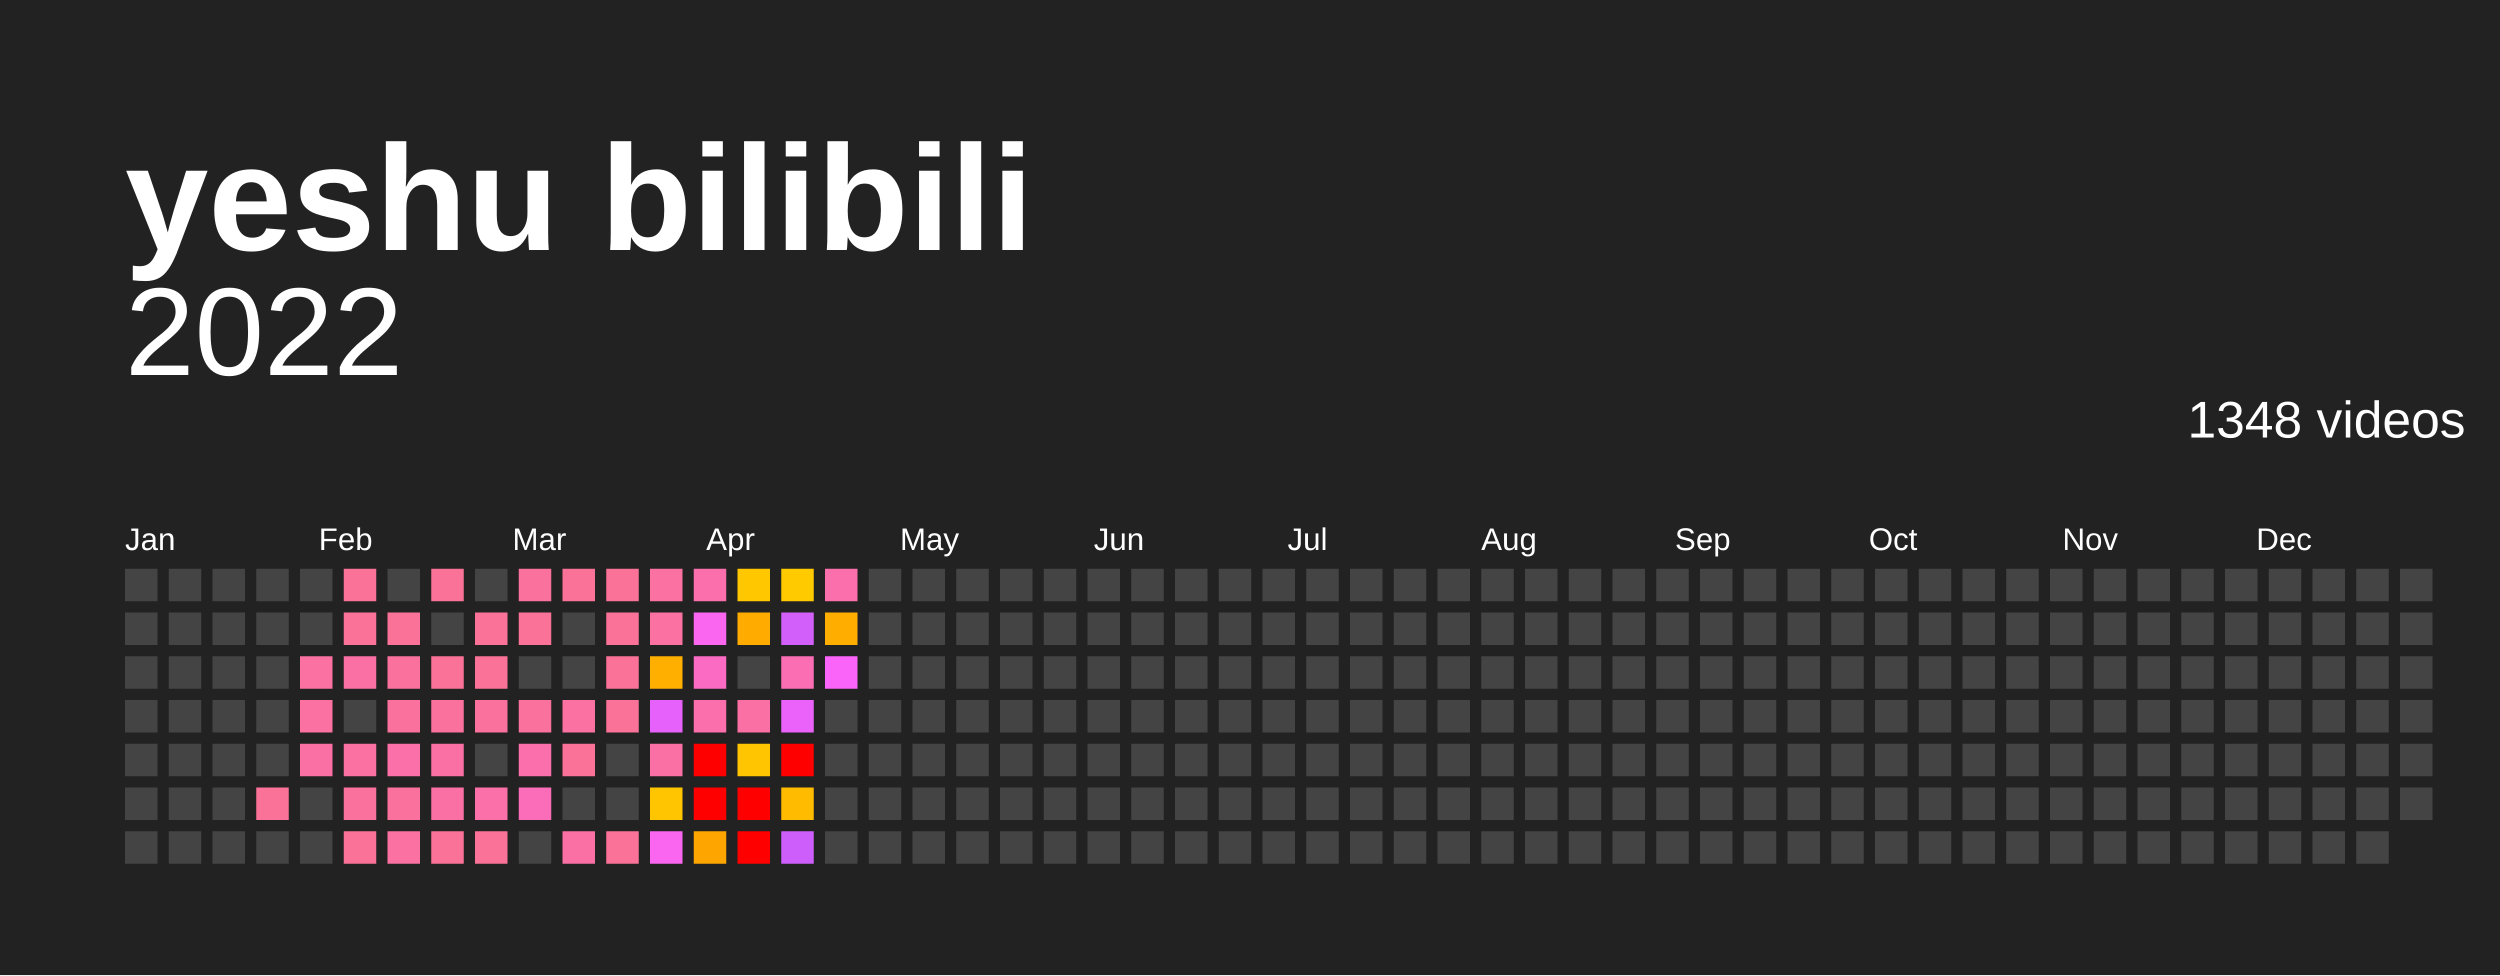
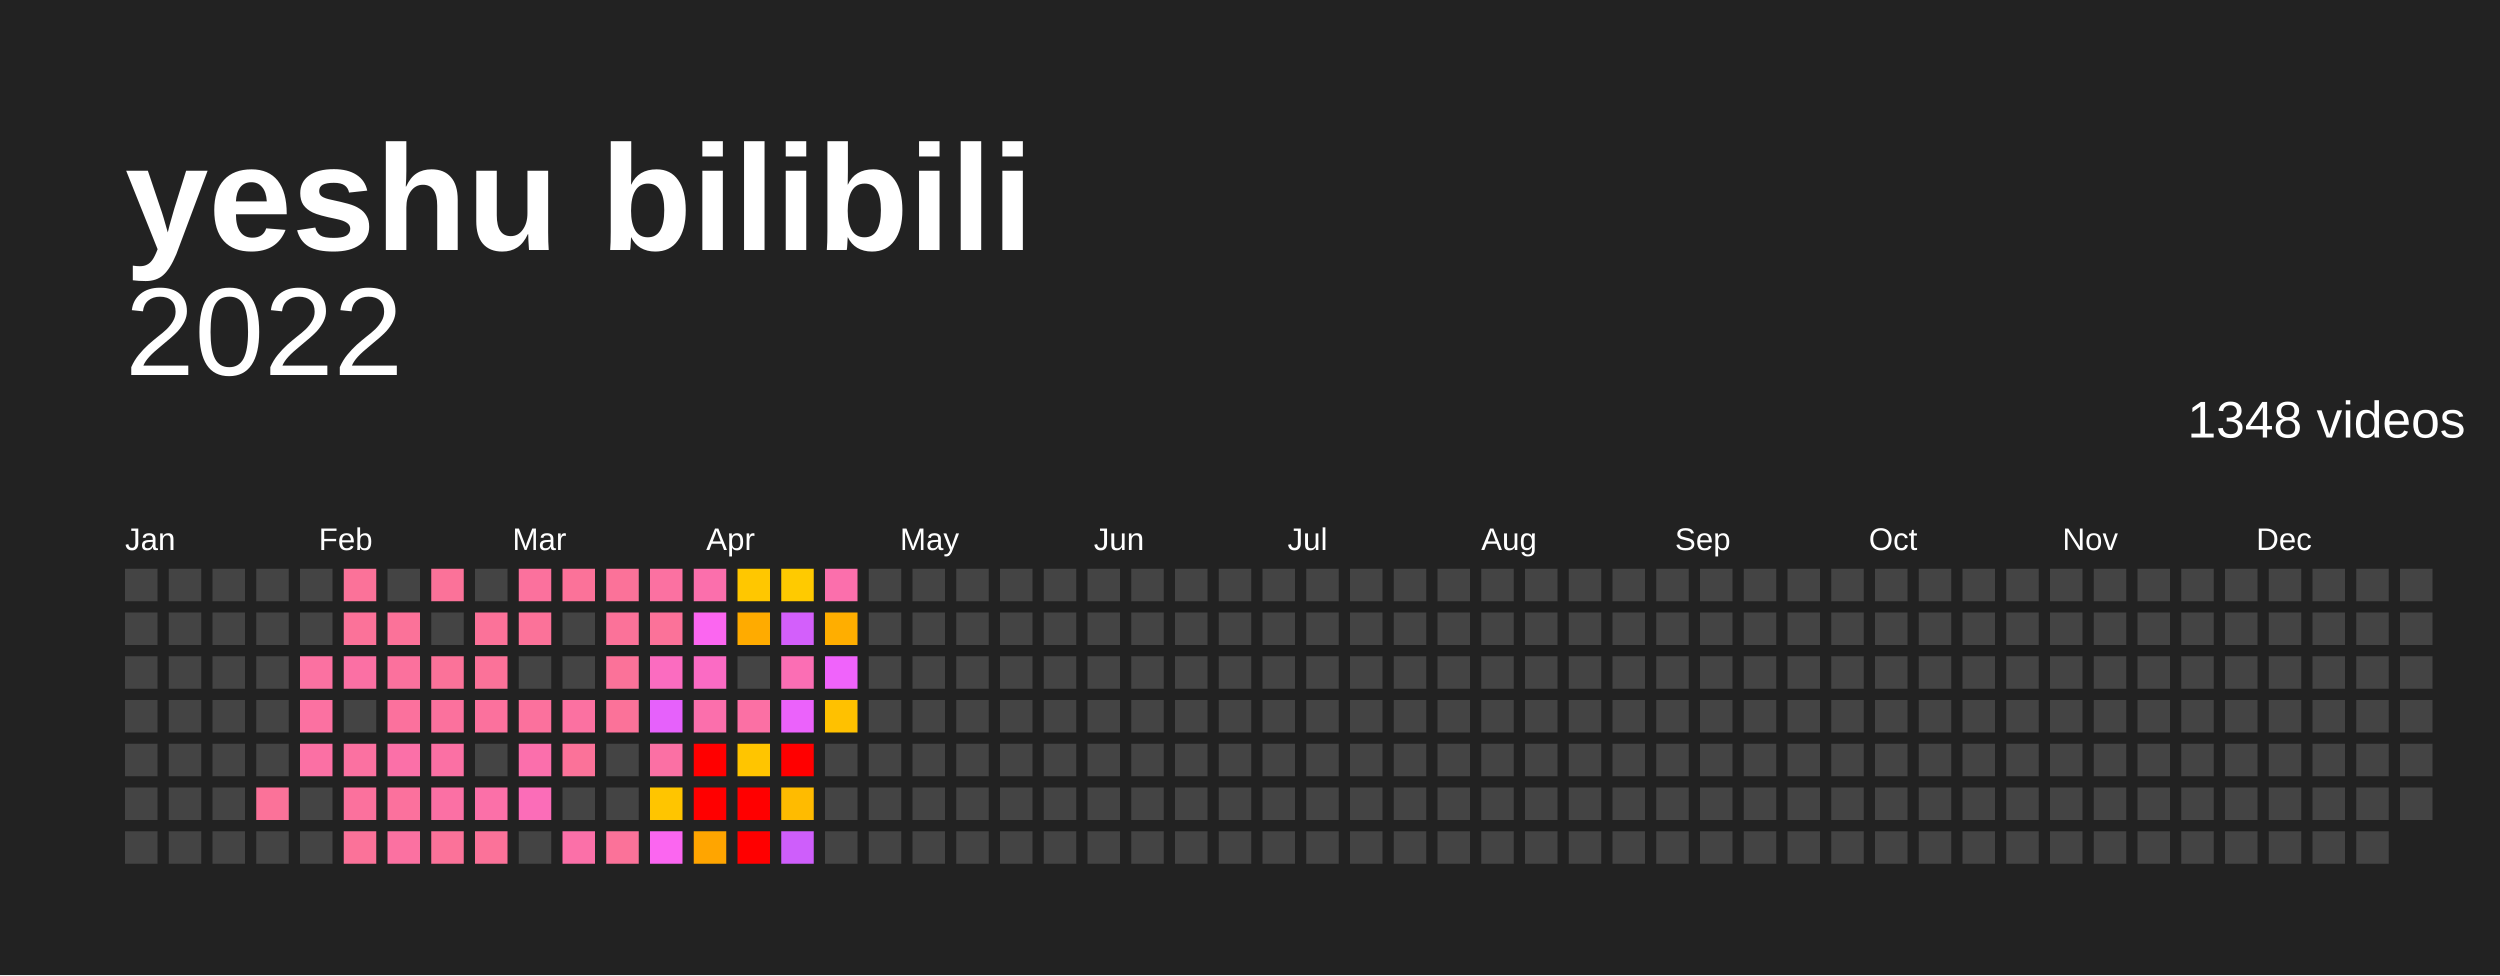
<svg xmlns="http://www.w3.org/2000/svg" baseProfile="full" height="78mm" version="1.1" viewBox="0,0,200,78" width="200mm">
  <defs />
  <rect fill="#222222" height="78" width="200" x="0" y="0" />
  <text fill="#FFFFFF" style="font-size:12px; font-family:Arial; font-weight:bold;" x="10" y="20">yeshu bilibili</text>
  <text alignment-baseline="hanging" fill="#FFFFFF" style="font-size:10.0px; font-family:Arial;" x="10" y="30">2022</text>
  <text alignment-baseline="hanging" fill="#FFFFFF" style="font-size:4.125px; font-family:Arial;" x="175" y="35">1348 videos</text>
  <text fill="#FFFFFF" style="font-size:2.5px; font-family:Arial" x="10.0" y="44">Jan</text>
  <text fill="#FFFFFF" style="font-size:2.5px; font-family:Arial" x="25.5" y="44">Feb</text>
  <text fill="#FFFFFF" style="font-size:2.5px; font-family:Arial" x="41.0" y="44">Mar</text>
  <text fill="#FFFFFF" style="font-size:2.5px; font-family:Arial" x="56.5" y="44">Apr</text>
  <text fill="#FFFFFF" style="font-size:2.5px; font-family:Arial" x="72.0" y="44">May</text>
  <text fill="#FFFFFF" style="font-size:2.5px; font-family:Arial" x="87.5" y="44">Jun</text>
  <text fill="#FFFFFF" style="font-size:2.5px; font-family:Arial" x="103.0" y="44">Jul</text>
  <text fill="#FFFFFF" style="font-size:2.5px; font-family:Arial" x="118.5" y="44">Aug</text>
  <text fill="#FFFFFF" style="font-size:2.5px; font-family:Arial" x="134.0" y="44">Sep</text>
  <text fill="#FFFFFF" style="font-size:2.5px; font-family:Arial" x="149.5" y="44">Oct</text>
  <text fill="#FFFFFF" style="font-size:2.5px; font-family:Arial" x="165.0" y="44">Nov</text>
  <text fill="#FFFFFF" style="font-size:2.5px; font-family:Arial" x="180.5" y="44">Dec</text>
  <rect fill="#444444" height="2.6" width="2.6" x="10.0" y="45.5" />
  <rect fill="#444444" height="2.6" width="2.6" x="10.0" y="49.0" />
  <rect fill="#444444" height="2.6" width="2.6" x="10.0" y="52.5" />
  <rect fill="#444444" height="2.6" width="2.6" x="10.0" y="56.0" />
  <rect fill="#444444" height="2.6" width="2.6" x="10.0" y="59.5" />
  <rect fill="#444444" height="2.6" width="2.6" x="10.0" y="63.0" />
  <rect fill="#444444" height="2.6" width="2.6" x="10.0" y="66.5" />
  <rect fill="#444444" height="2.6" width="2.6" x="13.5" y="45.5" />
  <rect fill="#444444" height="2.6" width="2.6" x="13.5" y="49.0" />
  <rect fill="#444444" height="2.6" width="2.6" x="13.5" y="52.5" />
  <rect fill="#444444" height="2.6" width="2.6" x="13.5" y="56.0" />
  <rect fill="#444444" height="2.6" width="2.6" x="13.5" y="59.5" />
  <rect fill="#444444" height="2.6" width="2.6" x="13.5" y="63.0" />
  <rect fill="#444444" height="2.6" width="2.6" x="13.5" y="66.5" />
  <rect fill="#444444" height="2.6" width="2.6" x="17.0" y="45.5" />
  <rect fill="#444444" height="2.6" width="2.6" x="17.0" y="49.0" />
  <rect fill="#444444" height="2.6" width="2.6" x="17.0" y="52.5" />
  <rect fill="#444444" height="2.6" width="2.6" x="17.0" y="56.0" />
  <rect fill="#444444" height="2.6" width="2.6" x="17.0" y="59.5" />
  <rect fill="#444444" height="2.6" width="2.6" x="17.0" y="63.0" />
  <rect fill="#444444" height="2.6" width="2.6" x="17.0" y="66.5" />
  <rect fill="#444444" height="2.6" width="2.6" x="20.5" y="45.5" />
  <rect fill="#444444" height="2.6" width="2.6" x="20.5" y="49.0" />
  <rect fill="#444444" height="2.6" width="2.6" x="20.5" y="52.5" />
  <rect fill="#444444" height="2.6" width="2.6" x="20.5" y="56.0" />
  <rect fill="#444444" height="2.6" width="2.6" x="20.5" y="59.5" />
  <rect fill="#fb7299" height="2.6" width="2.6" x="20.5" y="63.0" />
  <rect fill="#444444" height="2.6" width="2.6" x="20.5" y="66.5" />
  <rect fill="#444444" height="2.6" width="2.6" x="24.0" y="45.5" />
  <rect fill="#444444" height="2.6" width="2.6" x="24.0" y="49.0" />
  <rect fill="#fb71a1" height="2.6" width="2.6" x="24.0" y="52.5" />
  <rect fill="#fb71a1" height="2.6" width="2.6" x="24.0" y="56.0" />
  <rect fill="#fb70a4" height="2.6" width="2.6" x="24.0" y="59.5" />
  <rect fill="#444444" height="2.6" width="2.6" x="24.0" y="63.0" />
  <rect fill="#444444" height="2.6" width="2.6" x="24.0" y="66.5" />
  <rect fill="#fb7299" height="2.6" width="2.6" x="27.5" y="45.5" />
  <rect fill="#fb7299" height="2.6" width="2.6" x="27.5" y="49.0" />
  <rect fill="#fb70a4" height="2.6" width="2.6" x="27.5" y="52.5" />
  <rect fill="#444444" height="2.6" width="2.6" x="27.5" y="56.0" />
  <rect fill="#fb71a1" height="2.6" width="2.6" x="27.5" y="59.5" />
  <rect fill="#fb719d" height="2.6" width="2.6" x="27.5" y="63.0" />
  <rect fill="#fb7299" height="2.6" width="2.6" x="27.5" y="66.5" />
  <rect fill="#444444" height="2.6" width="2.6" x="31.0" y="45.5" />
  <rect fill="#fb7299" height="2.6" width="2.6" x="31.0" y="49.0" />
  <rect fill="#fb719d" height="2.6" width="2.6" x="31.0" y="52.5" />
  <rect fill="#fb719d" height="2.6" width="2.6" x="31.0" y="56.0" />
  <rect fill="#fb70a8" height="2.6" width="2.6" x="31.0" y="59.5" />
  <rect fill="#fb719d" height="2.6" width="2.6" x="31.0" y="63.0" />
  <rect fill="#fb71a1" height="2.6" width="2.6" x="31.0" y="66.5" />
  <rect fill="#fb7299" height="2.6" width="2.6" x="34.5" y="45.5" />
  <rect fill="#444444" height="2.6" width="2.6" x="34.5" y="49.0" />
  <rect fill="#fb7299" height="2.6" width="2.6" x="34.5" y="52.5" />
  <rect fill="#fb719d" height="2.6" width="2.6" x="34.5" y="56.0" />
  <rect fill="#fb70a4" height="2.6" width="2.6" x="34.5" y="59.5" />
  <rect fill="#fb70a4" height="2.6" width="2.6" x="34.5" y="63.0" />
  <rect fill="#fb7299" height="2.6" width="2.6" x="34.5" y="66.5" />
  <rect fill="#444444" height="2.6" width="2.6" x="38.0" y="45.5" />
  <rect fill="#fb7299" height="2.6" width="2.6" x="38.0" y="49.0" />
  <rect fill="#fb7299" height="2.6" width="2.6" x="38.0" y="52.5" />
  <rect fill="#fb719d" height="2.6" width="2.6" x="38.0" y="56.0" />
  <rect fill="#444444" height="2.6" width="2.6" x="38.0" y="59.5" />
  <rect fill="#fb70a8" height="2.6" width="2.6" x="38.0" y="63.0" />
  <rect fill="#fb7299" height="2.6" width="2.6" x="38.0" y="66.5" />
  <rect fill="#fb719d" height="2.6" width="2.6" x="41.5" y="45.5" />
  <rect fill="#fb7299" height="2.6" width="2.6" x="41.5" y="49.0" />
  <rect fill="#444444" height="2.6" width="2.6" x="41.5" y="52.5" />
  <rect fill="#fb719d" height="2.6" width="2.6" x="41.5" y="56.0" />
  <rect fill="#fb6fac" height="2.6" width="2.6" x="41.5" y="59.5" />
  <rect fill="#fb6db8" height="2.6" width="2.6" x="41.5" y="63.0" />
  <rect fill="#444444" height="2.6" width="2.6" x="41.5" y="66.5" />
  <rect fill="#fb7299" height="2.6" width="2.6" x="45.0" y="45.5" />
  <rect fill="#444444" height="2.6" width="2.6" x="45.0" y="49.0" />
  <rect fill="#444444" height="2.6" width="2.6" x="45.0" y="52.5" />
  <rect fill="#fb71a1" height="2.6" width="2.6" x="45.0" y="56.0" />
  <rect fill="#fb7299" height="2.6" width="2.6" x="45.0" y="59.5" />
  <rect fill="#444444" height="2.6" width="2.6" x="45.0" y="63.0" />
-   <rect fill="#fb70a4" height="2.6" width="2.6" x="45.0" y="66.5" />
+   <rect fill="#fb70a8" height="2.6" width="2.6" x="45.0" y="66.5" />
  <rect fill="#fb7299" height="2.6" width="2.6" x="48.5" y="45.5" />
  <rect fill="#fb7299" height="2.6" width="2.6" x="48.5" y="49.0" />
  <rect fill="#fb7299" height="2.6" width="2.6" x="48.5" y="52.5" />
  <rect fill="#fb7299" height="2.6" width="2.6" x="48.5" y="56.0" />
  <rect fill="#444444" height="2.6" width="2.6" x="48.5" y="59.5" />
  <rect fill="#444444" height="2.6" width="2.6" x="48.5" y="63.0" />
  <rect fill="#fb7299" height="2.6" width="2.6" x="48.5" y="66.5" />
  <rect fill="#fb71a1" height="2.6" width="2.6" x="52.0" y="45.5" />
-   <rect fill="#fb71a1" height="2.6" width="2.6" x="52.0" y="49.0" />
-   <rect fill="#ffaf00" height="2.6" width="2.6" x="52.0" y="52.5" />
+   <rect fill="#fb7299" height="2.6" width="2.6" x="52.0" y="49.0" />
+   <rect fill="#fb6cc0" height="2.6" width="2.6" x="52.0" y="52.5" />
  <rect fill="#e661fb" height="2.6" width="2.6" x="52.0" y="56.0" />
  <rect fill="#fb70a4" height="2.6" width="2.6" x="52.0" y="59.5" />
  <rect fill="#ffc500" height="2.6" width="2.6" x="52.0" y="63.0" />
  <rect fill="#fb66f0" height="2.6" width="2.6" x="52.0" y="66.5" />
  <rect fill="#fb6fac" height="2.6" width="2.6" x="55.5" y="45.5" />
  <rect fill="#fb66f0" height="2.6" width="2.6" x="55.5" y="49.0" />
  <rect fill="#fb6bc4" height="2.6" width="2.6" x="55.5" y="52.5" />
  <rect fill="#fb6fac" height="2.6" width="2.6" x="55.5" y="56.0" />
  <rect fill="red" height="2.6" width="2.6" x="55.5" y="59.5" />
  <rect fill="red" height="2.6" width="2.6" x="55.5" y="63.0" />
  <rect fill="#ffa500" height="2.6" width="2.6" x="55.5" y="66.5" />
  <rect fill="#ffc700" height="2.6" width="2.6" x="59.0" y="45.5" />
  <rect fill="#ffab00" height="2.6" width="2.6" x="59.0" y="49.0" />
  <rect fill="#444444" height="2.6" width="2.6" x="59.0" y="52.5" />
  <rect fill="#fb70a4" height="2.6" width="2.6" x="59.0" y="56.0" />
  <rect fill="#ffc500" height="2.6" width="2.6" x="59.0" y="59.5" />
  <rect fill="red" height="2.6" width="2.6" x="59.0" y="63.0" />
  <rect fill="red" height="2.6" width="2.6" x="59.0" y="66.5" />
  <rect fill="#ffca00" height="2.6" width="2.6" x="62.5" y="45.5" />
  <rect fill="#d35ffb" height="2.6" width="2.6" x="62.5" y="49.0" />
  <rect fill="#fb6eb4" height="2.6" width="2.6" x="62.5" y="52.5" />
  <rect fill="#eb62fb" height="2.6" width="2.6" x="62.5" y="56.0" />
  <rect fill="red" height="2.6" width="2.6" x="62.5" y="59.5" />
  <rect fill="#ffbb00" height="2.6" width="2.6" x="62.5" y="63.0" />
  <rect fill="#ce5efb" height="2.6" width="2.6" x="62.5" y="66.5" />
  <rect fill="#fb6fac" height="2.6" width="2.6" x="66.0" y="45.5" />
  <rect fill="#ffae00" height="2.6" width="2.6" x="66.0" y="49.0" />
-   <rect fill="#fb64f9" height="2.6" width="2.6" x="66.0" y="52.5" />
-   <rect fill="#444444" height="2.6" width="2.6" x="66.0" y="56.0" />
+   <rect fill="#f063fb" height="2.6" width="2.6" x="66.0" y="52.5" />
+   <rect fill="#ffc100" height="2.6" width="2.6" x="66.0" y="56.0" />
  <rect fill="#444444" height="2.6" width="2.6" x="66.0" y="59.5" />
  <rect fill="#444444" height="2.6" width="2.6" x="66.0" y="63.0" />
  <rect fill="#444444" height="2.6" width="2.6" x="66.0" y="66.5" />
  <rect fill="#444444" height="2.6" width="2.6" x="69.5" y="45.5" />
  <rect fill="#444444" height="2.6" width="2.6" x="69.5" y="49.0" />
  <rect fill="#444444" height="2.6" width="2.6" x="69.5" y="52.5" />
  <rect fill="#444444" height="2.6" width="2.6" x="69.5" y="56.0" />
  <rect fill="#444444" height="2.6" width="2.6" x="69.5" y="59.5" />
  <rect fill="#444444" height="2.6" width="2.6" x="69.5" y="63.0" />
  <rect fill="#444444" height="2.6" width="2.6" x="69.5" y="66.5" />
  <rect fill="#444444" height="2.6" width="2.6" x="73.0" y="45.5" />
  <rect fill="#444444" height="2.6" width="2.6" x="73.0" y="49.0" />
  <rect fill="#444444" height="2.6" width="2.6" x="73.0" y="52.5" />
  <rect fill="#444444" height="2.6" width="2.6" x="73.0" y="56.0" />
  <rect fill="#444444" height="2.6" width="2.6" x="73.0" y="59.5" />
  <rect fill="#444444" height="2.6" width="2.6" x="73.0" y="63.0" />
  <rect fill="#444444" height="2.6" width="2.6" x="73.0" y="66.5" />
  <rect fill="#444444" height="2.6" width="2.6" x="76.5" y="45.5" />
  <rect fill="#444444" height="2.6" width="2.6" x="76.5" y="49.0" />
  <rect fill="#444444" height="2.6" width="2.6" x="76.5" y="52.5" />
  <rect fill="#444444" height="2.6" width="2.6" x="76.5" y="56.0" />
  <rect fill="#444444" height="2.6" width="2.6" x="76.5" y="59.5" />
  <rect fill="#444444" height="2.6" width="2.6" x="76.5" y="63.0" />
  <rect fill="#444444" height="2.6" width="2.6" x="76.5" y="66.5" />
  <rect fill="#444444" height="2.6" width="2.6" x="80.0" y="45.5" />
  <rect fill="#444444" height="2.6" width="2.6" x="80.0" y="49.0" />
  <rect fill="#444444" height="2.6" width="2.6" x="80.0" y="52.5" />
  <rect fill="#444444" height="2.6" width="2.6" x="80.0" y="56.0" />
  <rect fill="#444444" height="2.6" width="2.6" x="80.0" y="59.5" />
  <rect fill="#444444" height="2.6" width="2.6" x="80.0" y="63.0" />
  <rect fill="#444444" height="2.6" width="2.6" x="80.0" y="66.5" />
  <rect fill="#444444" height="2.6" width="2.6" x="83.5" y="45.5" />
  <rect fill="#444444" height="2.6" width="2.6" x="83.5" y="49.0" />
  <rect fill="#444444" height="2.6" width="2.6" x="83.5" y="52.5" />
  <rect fill="#444444" height="2.6" width="2.6" x="83.5" y="56.0" />
  <rect fill="#444444" height="2.6" width="2.6" x="83.5" y="59.5" />
  <rect fill="#444444" height="2.6" width="2.6" x="83.5" y="63.0" />
  <rect fill="#444444" height="2.6" width="2.6" x="83.5" y="66.5" />
  <rect fill="#444444" height="2.6" width="2.6" x="87.0" y="45.5" />
  <rect fill="#444444" height="2.6" width="2.6" x="87.0" y="49.0" />
  <rect fill="#444444" height="2.6" width="2.6" x="87.0" y="52.5" />
  <rect fill="#444444" height="2.6" width="2.6" x="87.0" y="56.0" />
  <rect fill="#444444" height="2.6" width="2.6" x="87.0" y="59.5" />
  <rect fill="#444444" height="2.6" width="2.6" x="87.0" y="63.0" />
  <rect fill="#444444" height="2.6" width="2.6" x="87.0" y="66.5" />
  <rect fill="#444444" height="2.6" width="2.6" x="90.5" y="45.5" />
  <rect fill="#444444" height="2.6" width="2.6" x="90.5" y="49.0" />
  <rect fill="#444444" height="2.6" width="2.6" x="90.5" y="52.5" />
  <rect fill="#444444" height="2.6" width="2.6" x="90.5" y="56.0" />
  <rect fill="#444444" height="2.6" width="2.6" x="90.5" y="59.5" />
  <rect fill="#444444" height="2.6" width="2.6" x="90.5" y="63.0" />
  <rect fill="#444444" height="2.6" width="2.6" x="90.5" y="66.5" />
  <rect fill="#444444" height="2.6" width="2.6" x="94.0" y="45.5" />
  <rect fill="#444444" height="2.6" width="2.6" x="94.0" y="49.0" />
  <rect fill="#444444" height="2.6" width="2.6" x="94.0" y="52.5" />
  <rect fill="#444444" height="2.6" width="2.6" x="94.0" y="56.0" />
  <rect fill="#444444" height="2.6" width="2.6" x="94.0" y="59.5" />
  <rect fill="#444444" height="2.6" width="2.6" x="94.0" y="63.0" />
  <rect fill="#444444" height="2.6" width="2.6" x="94.0" y="66.5" />
  <rect fill="#444444" height="2.6" width="2.6" x="97.5" y="45.5" />
  <rect fill="#444444" height="2.6" width="2.6" x="97.5" y="49.0" />
  <rect fill="#444444" height="2.6" width="2.6" x="97.5" y="52.5" />
  <rect fill="#444444" height="2.6" width="2.6" x="97.5" y="56.0" />
  <rect fill="#444444" height="2.6" width="2.6" x="97.5" y="59.5" />
  <rect fill="#444444" height="2.6" width="2.6" x="97.5" y="63.0" />
  <rect fill="#444444" height="2.6" width="2.6" x="97.5" y="66.5" />
  <rect fill="#444444" height="2.6" width="2.6" x="101.0" y="45.5" />
  <rect fill="#444444" height="2.6" width="2.6" x="101.0" y="49.0" />
  <rect fill="#444444" height="2.6" width="2.6" x="101.0" y="52.5" />
  <rect fill="#444444" height="2.6" width="2.6" x="101.0" y="56.0" />
  <rect fill="#444444" height="2.6" width="2.6" x="101.0" y="59.5" />
  <rect fill="#444444" height="2.6" width="2.6" x="101.0" y="63.0" />
  <rect fill="#444444" height="2.6" width="2.6" x="101.0" y="66.5" />
  <rect fill="#444444" height="2.6" width="2.6" x="104.5" y="45.5" />
  <rect fill="#444444" height="2.6" width="2.6" x="104.5" y="49.0" />
  <rect fill="#444444" height="2.6" width="2.6" x="104.5" y="52.5" />
  <rect fill="#444444" height="2.6" width="2.6" x="104.5" y="56.0" />
  <rect fill="#444444" height="2.6" width="2.6" x="104.5" y="59.5" />
  <rect fill="#444444" height="2.6" width="2.6" x="104.5" y="63.0" />
  <rect fill="#444444" height="2.6" width="2.6" x="104.5" y="66.5" />
  <rect fill="#444444" height="2.6" width="2.6" x="108.0" y="45.5" />
  <rect fill="#444444" height="2.6" width="2.6" x="108.0" y="49.0" />
  <rect fill="#444444" height="2.6" width="2.6" x="108.0" y="52.5" />
  <rect fill="#444444" height="2.6" width="2.6" x="108.0" y="56.0" />
  <rect fill="#444444" height="2.6" width="2.6" x="108.0" y="59.5" />
  <rect fill="#444444" height="2.6" width="2.6" x="108.0" y="63.0" />
  <rect fill="#444444" height="2.6" width="2.6" x="108.0" y="66.5" />
  <rect fill="#444444" height="2.6" width="2.6" x="111.5" y="45.5" />
  <rect fill="#444444" height="2.6" width="2.6" x="111.5" y="49.0" />
  <rect fill="#444444" height="2.6" width="2.6" x="111.5" y="52.5" />
  <rect fill="#444444" height="2.6" width="2.6" x="111.5" y="56.0" />
  <rect fill="#444444" height="2.6" width="2.6" x="111.5" y="59.5" />
  <rect fill="#444444" height="2.6" width="2.6" x="111.5" y="63.0" />
  <rect fill="#444444" height="2.6" width="2.6" x="111.5" y="66.5" />
  <rect fill="#444444" height="2.6" width="2.6" x="115.0" y="45.5" />
  <rect fill="#444444" height="2.6" width="2.6" x="115.0" y="49.0" />
  <rect fill="#444444" height="2.6" width="2.6" x="115.0" y="52.5" />
  <rect fill="#444444" height="2.6" width="2.6" x="115.0" y="56.0" />
  <rect fill="#444444" height="2.6" width="2.6" x="115.0" y="59.5" />
  <rect fill="#444444" height="2.6" width="2.6" x="115.0" y="63.0" />
  <rect fill="#444444" height="2.6" width="2.6" x="115.0" y="66.5" />
  <rect fill="#444444" height="2.6" width="2.6" x="118.5" y="45.5" />
  <rect fill="#444444" height="2.6" width="2.6" x="118.5" y="49.0" />
  <rect fill="#444444" height="2.6" width="2.6" x="118.5" y="52.5" />
  <rect fill="#444444" height="2.6" width="2.6" x="118.5" y="56.0" />
  <rect fill="#444444" height="2.6" width="2.6" x="118.5" y="59.5" />
  <rect fill="#444444" height="2.6" width="2.6" x="118.5" y="63.0" />
  <rect fill="#444444" height="2.6" width="2.6" x="118.5" y="66.5" />
  <rect fill="#444444" height="2.6" width="2.6" x="122.0" y="45.5" />
  <rect fill="#444444" height="2.6" width="2.6" x="122.0" y="49.0" />
  <rect fill="#444444" height="2.6" width="2.6" x="122.0" y="52.5" />
  <rect fill="#444444" height="2.6" width="2.6" x="122.0" y="56.0" />
  <rect fill="#444444" height="2.6" width="2.6" x="122.0" y="59.5" />
  <rect fill="#444444" height="2.6" width="2.6" x="122.0" y="63.0" />
  <rect fill="#444444" height="2.6" width="2.6" x="122.0" y="66.5" />
  <rect fill="#444444" height="2.6" width="2.6" x="125.5" y="45.5" />
  <rect fill="#444444" height="2.6" width="2.6" x="125.5" y="49.0" />
  <rect fill="#444444" height="2.6" width="2.6" x="125.5" y="52.5" />
  <rect fill="#444444" height="2.6" width="2.6" x="125.5" y="56.0" />
  <rect fill="#444444" height="2.6" width="2.6" x="125.5" y="59.5" />
  <rect fill="#444444" height="2.6" width="2.6" x="125.5" y="63.0" />
  <rect fill="#444444" height="2.6" width="2.6" x="125.5" y="66.5" />
  <rect fill="#444444" height="2.6" width="2.6" x="129.0" y="45.5" />
  <rect fill="#444444" height="2.6" width="2.6" x="129.0" y="49.0" />
  <rect fill="#444444" height="2.6" width="2.6" x="129.0" y="52.5" />
  <rect fill="#444444" height="2.6" width="2.6" x="129.0" y="56.0" />
  <rect fill="#444444" height="2.6" width="2.6" x="129.0" y="59.5" />
  <rect fill="#444444" height="2.6" width="2.6" x="129.0" y="63.0" />
  <rect fill="#444444" height="2.6" width="2.6" x="129.0" y="66.5" />
  <rect fill="#444444" height="2.6" width="2.6" x="132.5" y="45.5" />
  <rect fill="#444444" height="2.6" width="2.6" x="132.5" y="49.0" />
  <rect fill="#444444" height="2.6" width="2.6" x="132.5" y="52.5" />
  <rect fill="#444444" height="2.6" width="2.6" x="132.5" y="56.0" />
  <rect fill="#444444" height="2.6" width="2.6" x="132.5" y="59.5" />
  <rect fill="#444444" height="2.6" width="2.6" x="132.5" y="63.0" />
  <rect fill="#444444" height="2.6" width="2.6" x="132.5" y="66.5" />
  <rect fill="#444444" height="2.6" width="2.6" x="136.0" y="45.5" />
  <rect fill="#444444" height="2.6" width="2.6" x="136.0" y="49.0" />
  <rect fill="#444444" height="2.6" width="2.6" x="136.0" y="52.5" />
  <rect fill="#444444" height="2.6" width="2.6" x="136.0" y="56.0" />
  <rect fill="#444444" height="2.6" width="2.6" x="136.0" y="59.5" />
  <rect fill="#444444" height="2.6" width="2.6" x="136.0" y="63.0" />
  <rect fill="#444444" height="2.6" width="2.6" x="136.0" y="66.5" />
  <rect fill="#444444" height="2.6" width="2.6" x="139.5" y="45.5" />
  <rect fill="#444444" height="2.6" width="2.6" x="139.5" y="49.0" />
  <rect fill="#444444" height="2.6" width="2.6" x="139.5" y="52.5" />
  <rect fill="#444444" height="2.6" width="2.6" x="139.5" y="56.0" />
  <rect fill="#444444" height="2.6" width="2.6" x="139.5" y="59.5" />
  <rect fill="#444444" height="2.6" width="2.6" x="139.5" y="63.0" />
  <rect fill="#444444" height="2.6" width="2.6" x="139.5" y="66.5" />
  <rect fill="#444444" height="2.6" width="2.6" x="143.0" y="45.5" />
  <rect fill="#444444" height="2.6" width="2.6" x="143.0" y="49.0" />
  <rect fill="#444444" height="2.6" width="2.6" x="143.0" y="52.5" />
  <rect fill="#444444" height="2.6" width="2.6" x="143.0" y="56.0" />
  <rect fill="#444444" height="2.6" width="2.6" x="143.0" y="59.5" />
  <rect fill="#444444" height="2.6" width="2.6" x="143.0" y="63.0" />
  <rect fill="#444444" height="2.6" width="2.6" x="143.0" y="66.5" />
  <rect fill="#444444" height="2.6" width="2.6" x="146.5" y="45.5" />
  <rect fill="#444444" height="2.6" width="2.6" x="146.5" y="49.0" />
  <rect fill="#444444" height="2.6" width="2.6" x="146.5" y="52.5" />
  <rect fill="#444444" height="2.6" width="2.6" x="146.5" y="56.0" />
  <rect fill="#444444" height="2.6" width="2.6" x="146.5" y="59.5" />
  <rect fill="#444444" height="2.6" width="2.6" x="146.5" y="63.0" />
  <rect fill="#444444" height="2.6" width="2.6" x="146.5" y="66.5" />
  <rect fill="#444444" height="2.6" width="2.6" x="150.0" y="45.5" />
  <rect fill="#444444" height="2.6" width="2.6" x="150.0" y="49.0" />
  <rect fill="#444444" height="2.6" width="2.6" x="150.0" y="52.5" />
  <rect fill="#444444" height="2.6" width="2.6" x="150.0" y="56.0" />
  <rect fill="#444444" height="2.6" width="2.6" x="150.0" y="59.5" />
  <rect fill="#444444" height="2.6" width="2.6" x="150.0" y="63.0" />
  <rect fill="#444444" height="2.6" width="2.6" x="150.0" y="66.5" />
  <rect fill="#444444" height="2.6" width="2.6" x="153.5" y="45.5" />
  <rect fill="#444444" height="2.6" width="2.6" x="153.5" y="49.0" />
  <rect fill="#444444" height="2.6" width="2.6" x="153.5" y="52.5" />
  <rect fill="#444444" height="2.6" width="2.6" x="153.5" y="56.0" />
  <rect fill="#444444" height="2.6" width="2.6" x="153.5" y="59.5" />
  <rect fill="#444444" height="2.6" width="2.6" x="153.5" y="63.0" />
  <rect fill="#444444" height="2.6" width="2.6" x="153.5" y="66.5" />
  <rect fill="#444444" height="2.6" width="2.6" x="157.0" y="45.5" />
  <rect fill="#444444" height="2.6" width="2.6" x="157.0" y="49.0" />
  <rect fill="#444444" height="2.6" width="2.6" x="157.0" y="52.5" />
  <rect fill="#444444" height="2.6" width="2.6" x="157.0" y="56.0" />
  <rect fill="#444444" height="2.6" width="2.6" x="157.0" y="59.5" />
  <rect fill="#444444" height="2.6" width="2.6" x="157.0" y="63.0" />
  <rect fill="#444444" height="2.6" width="2.6" x="157.0" y="66.5" />
  <rect fill="#444444" height="2.6" width="2.6" x="160.5" y="45.5" />
  <rect fill="#444444" height="2.6" width="2.6" x="160.5" y="49.0" />
  <rect fill="#444444" height="2.6" width="2.6" x="160.5" y="52.5" />
  <rect fill="#444444" height="2.6" width="2.6" x="160.5" y="56.0" />
  <rect fill="#444444" height="2.6" width="2.6" x="160.5" y="59.5" />
  <rect fill="#444444" height="2.6" width="2.6" x="160.5" y="63.0" />
  <rect fill="#444444" height="2.6" width="2.6" x="160.5" y="66.5" />
  <rect fill="#444444" height="2.6" width="2.6" x="164.0" y="45.5" />
  <rect fill="#444444" height="2.6" width="2.6" x="164.0" y="49.0" />
  <rect fill="#444444" height="2.6" width="2.6" x="164.0" y="52.5" />
  <rect fill="#444444" height="2.6" width="2.6" x="164.0" y="56.0" />
  <rect fill="#444444" height="2.6" width="2.6" x="164.0" y="59.5" />
  <rect fill="#444444" height="2.6" width="2.6" x="164.0" y="63.0" />
  <rect fill="#444444" height="2.6" width="2.6" x="164.0" y="66.5" />
  <rect fill="#444444" height="2.6" width="2.6" x="167.5" y="45.5" />
  <rect fill="#444444" height="2.6" width="2.6" x="167.5" y="49.0" />
  <rect fill="#444444" height="2.6" width="2.6" x="167.5" y="52.5" />
  <rect fill="#444444" height="2.6" width="2.6" x="167.5" y="56.0" />
  <rect fill="#444444" height="2.6" width="2.6" x="167.5" y="59.5" />
  <rect fill="#444444" height="2.6" width="2.6" x="167.5" y="63.0" />
  <rect fill="#444444" height="2.6" width="2.6" x="167.5" y="66.5" />
  <rect fill="#444444" height="2.6" width="2.6" x="171.0" y="45.5" />
  <rect fill="#444444" height="2.6" width="2.6" x="171.0" y="49.0" />
  <rect fill="#444444" height="2.6" width="2.6" x="171.0" y="52.5" />
  <rect fill="#444444" height="2.6" width="2.6" x="171.0" y="56.0" />
  <rect fill="#444444" height="2.6" width="2.6" x="171.0" y="59.5" />
  <rect fill="#444444" height="2.6" width="2.6" x="171.0" y="63.0" />
  <rect fill="#444444" height="2.6" width="2.6" x="171.0" y="66.5" />
  <rect fill="#444444" height="2.6" width="2.6" x="174.5" y="45.5" />
  <rect fill="#444444" height="2.6" width="2.6" x="174.5" y="49.0" />
  <rect fill="#444444" height="2.6" width="2.6" x="174.5" y="52.5" />
  <rect fill="#444444" height="2.6" width="2.6" x="174.5" y="56.0" />
  <rect fill="#444444" height="2.6" width="2.6" x="174.5" y="59.5" />
  <rect fill="#444444" height="2.6" width="2.6" x="174.5" y="63.0" />
  <rect fill="#444444" height="2.6" width="2.6" x="174.5" y="66.5" />
  <rect fill="#444444" height="2.6" width="2.6" x="178.0" y="45.5" />
  <rect fill="#444444" height="2.6" width="2.6" x="178.0" y="49.0" />
  <rect fill="#444444" height="2.6" width="2.6" x="178.0" y="52.5" />
  <rect fill="#444444" height="2.6" width="2.6" x="178.0" y="56.0" />
  <rect fill="#444444" height="2.6" width="2.6" x="178.0" y="59.5" />
  <rect fill="#444444" height="2.6" width="2.6" x="178.0" y="63.0" />
  <rect fill="#444444" height="2.6" width="2.6" x="178.0" y="66.5" />
  <rect fill="#444444" height="2.6" width="2.6" x="181.5" y="45.5" />
  <rect fill="#444444" height="2.6" width="2.6" x="181.5" y="49.0" />
  <rect fill="#444444" height="2.6" width="2.6" x="181.5" y="52.5" />
  <rect fill="#444444" height="2.6" width="2.6" x="181.5" y="56.0" />
  <rect fill="#444444" height="2.6" width="2.6" x="181.5" y="59.5" />
  <rect fill="#444444" height="2.6" width="2.6" x="181.5" y="63.0" />
  <rect fill="#444444" height="2.6" width="2.6" x="181.5" y="66.5" />
  <rect fill="#444444" height="2.6" width="2.6" x="185.0" y="45.5" />
  <rect fill="#444444" height="2.6" width="2.6" x="185.0" y="49.0" />
  <rect fill="#444444" height="2.6" width="2.6" x="185.0" y="52.5" />
  <rect fill="#444444" height="2.6" width="2.6" x="185.0" y="56.0" />
  <rect fill="#444444" height="2.6" width="2.6" x="185.0" y="59.5" />
  <rect fill="#444444" height="2.6" width="2.6" x="185.0" y="63.0" />
  <rect fill="#444444" height="2.6" width="2.6" x="185.0" y="66.5" />
  <rect fill="#444444" height="2.6" width="2.6" x="188.5" y="45.5" />
  <rect fill="#444444" height="2.6" width="2.6" x="188.5" y="49.0" />
  <rect fill="#444444" height="2.6" width="2.6" x="188.5" y="52.5" />
  <rect fill="#444444" height="2.6" width="2.6" x="188.5" y="56.0" />
  <rect fill="#444444" height="2.6" width="2.6" x="188.5" y="59.5" />
  <rect fill="#444444" height="2.6" width="2.6" x="188.5" y="63.0" />
  <rect fill="#444444" height="2.6" width="2.6" x="188.5" y="66.5" />
  <rect fill="#444444" height="2.6" width="2.6" x="192.0" y="45.5" />
  <rect fill="#444444" height="2.6" width="2.6" x="192.0" y="49.0" />
  <rect fill="#444444" height="2.6" width="2.6" x="192.0" y="52.5" />
  <rect fill="#444444" height="2.6" width="2.6" x="192.0" y="56.0" />
  <rect fill="#444444" height="2.6" width="2.6" x="192.0" y="59.5" />
  <rect fill="#444444" height="2.6" width="2.6" x="192.0" y="63.0" />
</svg>
